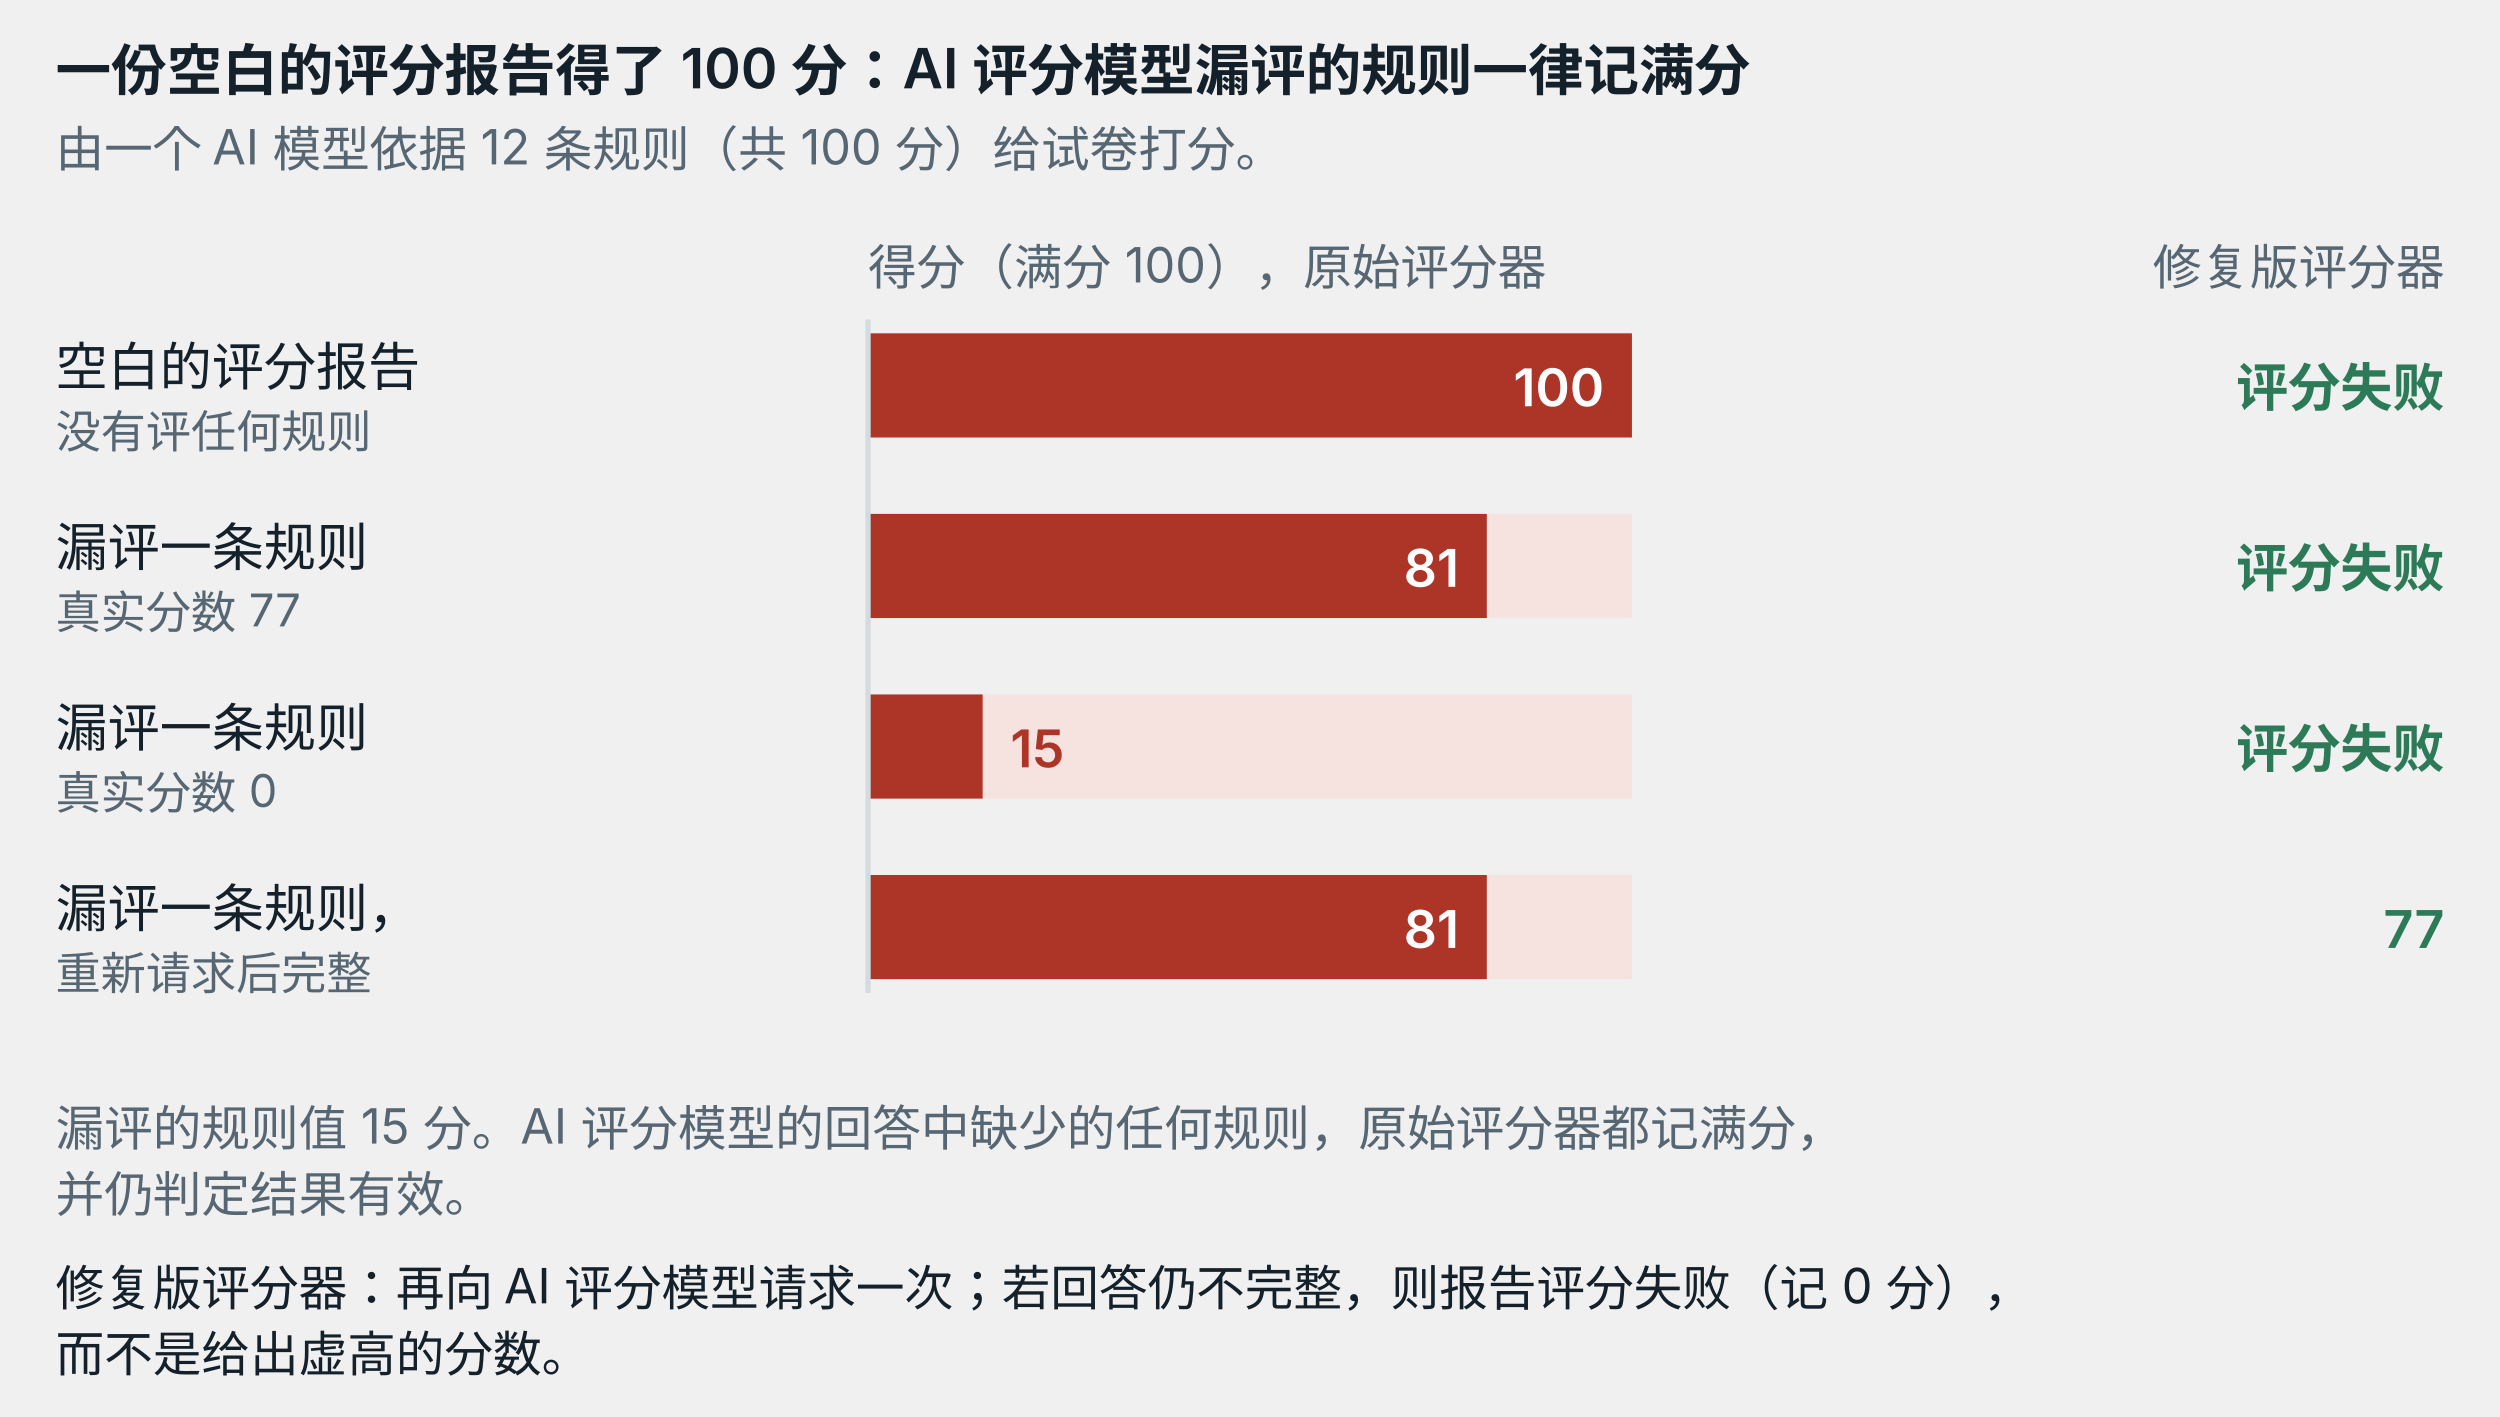
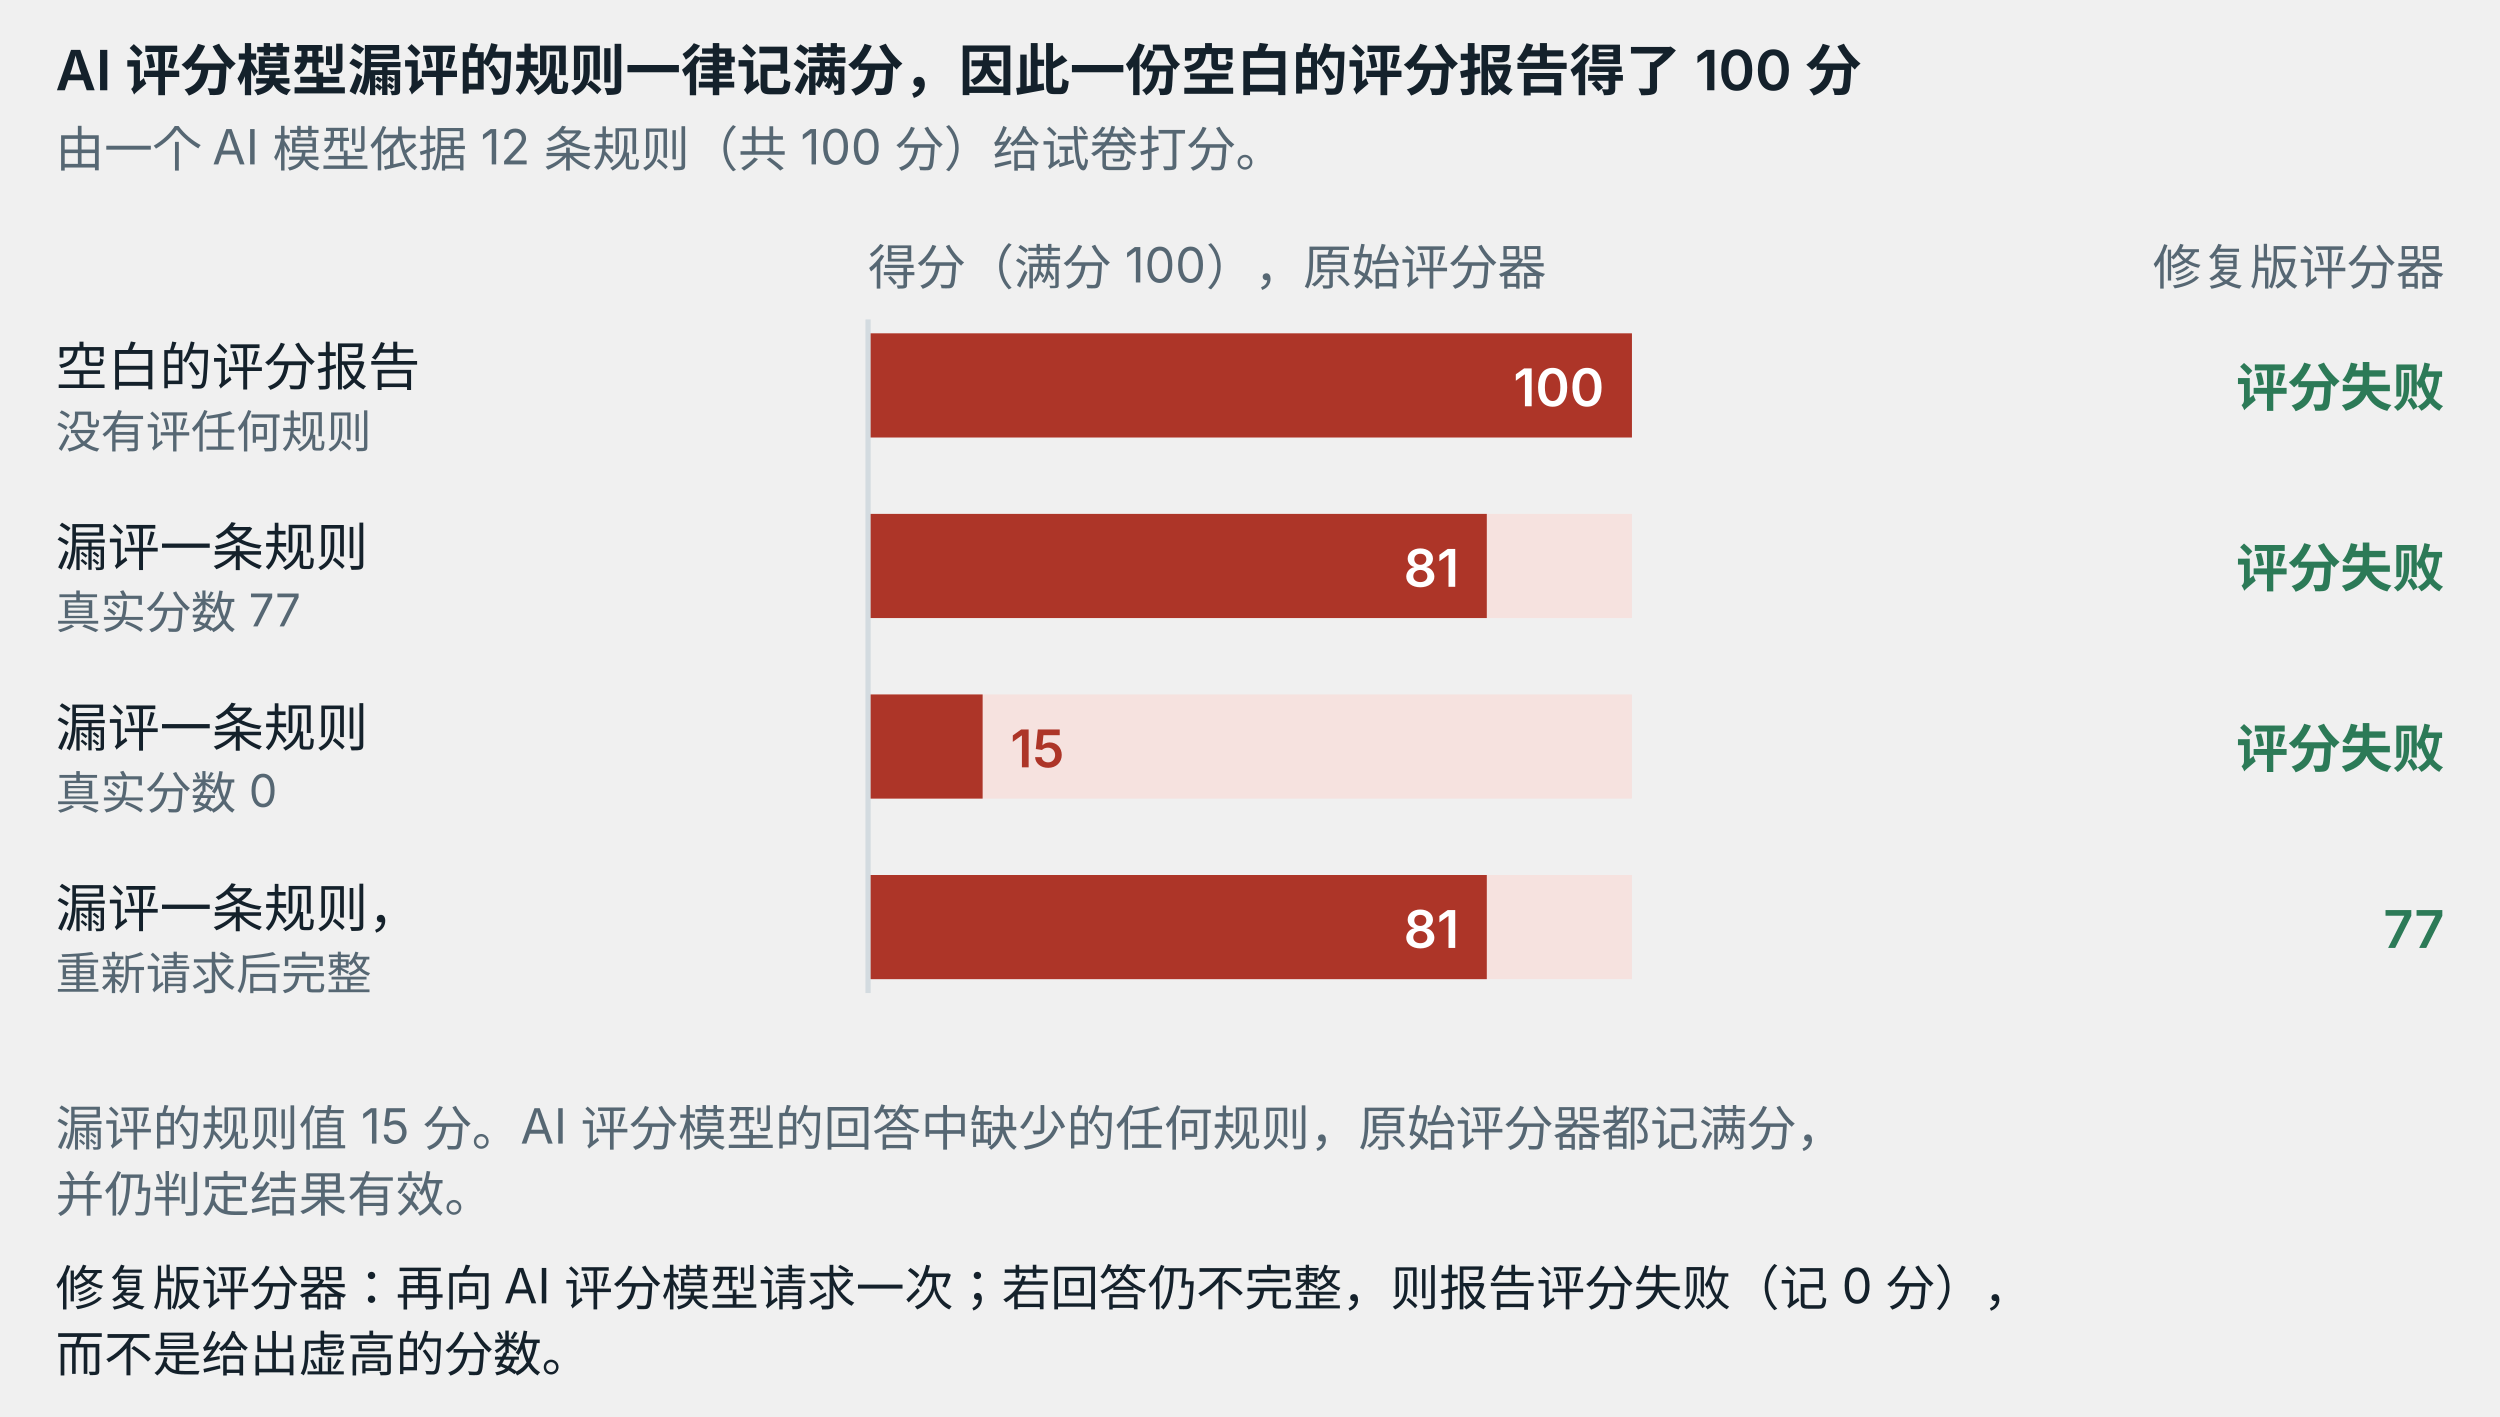
<svg xmlns="http://www.w3.org/2000/svg" viewBox="0 0 720 408" role="img">
  <style>
  .ink{fill:#14212b} .muted{fill:#566773} .rule{stroke:#d3dbe0} .bg{fill:#ffffff}
  .good{fill:#2c7a57} .bad{fill:#ad3528} .warn{fill:#9a6510} .acc{fill:#0f5c78} .onbar{fill:#ffffff}
  .goodS{stroke:#2c7a57} .badS{stroke:#ad3528} .accS{stroke:#0f5c78} .inkS{stroke:#14212b} .warnS{stroke:#9a6510} .ruleS{stroke:#d3dbe0}
  .goodBg{fill:#e4f2ea} .badBg{fill:#f6e2df} .warnBg{fill:#f6ecda} .accBg{fill:#e3eff4} .ruleF{fill:#eef2f4}
  text{font-family:"IBM Plex Sans","Noto Sans SC","PingFang SC","Microsoft YaHei",system-ui,-apple-system,"Segoe UI",sans-serif}
  @media (prefers-color-scheme: dark){
    .ink{fill:#e2e9ed} .muted{fill:#95a6b1} .rule{stroke:#2a3843} .bg{fill:#152029}
    .good{fill:#6cc79a} .bad{fill:#f08a7c} .warn{fill:#e0a64a} .acc{fill:#6cb6d3} .onbar{fill:#10181f}
    .goodS{stroke:#6cc79a} .badS{stroke:#f08a7c} .accS{stroke:#6cb6d3} .inkS{stroke:#e2e9ed} .warnS{stroke:#e0a64a} .ruleS{stroke:#2a3843}
    .goodBg{fill:#15302a} .badBg{fill:#3a1f1c} .warnBg{fill:#352a16} .accBg{fill:#16303c} .ruleF{fill:#1d2a34}
  }
</style>
-   <text x="16" y="26" class="ink" font-size="16" font-weight="600">一份空白的评分报告得了 100 分：AI 评分模型漏评的规则一律记满分</text>
+   <text x="16" y="26" class="ink" font-size="16" font-weight="600">AI 评分模型漏评的规则一律记满分，因此一份空白的评分报告得了 100 分</text>
  <text x="16" y="48" class="muted" font-size="14">由一个 AI 模型依据 12 条规则（共 100 分）给试卷打分。</text>
  <text x="250" y="82" class="muted" font-size="14">得分（满分 100），原始评分器</text>
  <text x="704" y="82" class="muted" font-size="14" text-anchor="end">修复版评分器</text>
  <text x="16" y="111" class="ink" font-size="15">空白的评分报告</text>
  <text x="16" y="129" class="muted" font-size="13">没有评任何规则</text>
  <rect class="badBg" x="250" y="96" width="220" height="30" />
  <rect class="bad" x="250" y="96" width="220.0" height="30" />
  <text x="462.0" y="117" class="onbar" font-size="15" font-weight="600" text-anchor="end">100</text>
  <text x="704" y="117" class="good" font-size="15" font-weight="600" text-anchor="end">评分失败</text>
  <text x="16" y="163" class="ink" font-size="15">漏评一条规则</text>
  <text x="16" y="181" class="muted" font-size="13">真实分数 77</text>
  <rect class="badBg" x="250" y="148" width="220" height="30" />
  <rect class="bad" x="250" y="148" width="178.2" height="30" />
  <text x="420.2" y="169" class="onbar" font-size="15" font-weight="600" text-anchor="end">81</text>
  <text x="704" y="169" class="good" font-size="15" font-weight="600" text-anchor="end">评分失败</text>
  <text x="16" y="215" class="ink" font-size="15">漏评一条规则</text>
  <text x="16" y="233" class="muted" font-size="13">真实分数 0</text>
  <rect class="badBg" x="250" y="200" width="220" height="30" />
  <rect class="bad" x="250" y="200" width="33.0" height="30" />
  <text x="291.0" y="221" class="bad" font-size="15" font-weight="600">15</text>
  <text x="704" y="221" class="good" font-size="15" font-weight="600" text-anchor="end">评分失败</text>
  <text x="16" y="267" class="ink" font-size="15">漏评一条规则，</text>
  <text x="16" y="285" class="muted" font-size="13">重新请求后完整</text>
  <rect class="badBg" x="250" y="252" width="220" height="30" />
  <rect class="bad" x="250" y="252" width="178.2" height="30" />
  <text x="420.2" y="273" class="onbar" font-size="15" font-weight="600" text-anchor="end">81</text>
  <text x="704" y="273" class="good" font-size="15" font-weight="600" text-anchor="end">77</text>
  <line class="rule" x1="250" y1="92" x2="250" y2="286" stroke-width="1.5" />
  <text x="16" y="330" class="muted" font-size="14">漏评的规则值 15 分。AI 评分模型的回答中缺少的任何规则，原始评分器都记满分，</text>
  <text x="16" y="349" class="muted" font-size="14">并仍判定结果有效。</text>
  <text x="16" y="376" class="ink" font-size="14">修复版评分器：再向 AI 评分模型请求一次；若回答仍不完整，则报告评分失败（记 0 分），</text>
  <text x="16" y="395" class="ink" font-size="14">而不是给出虚高的分数。</text>
</svg>
